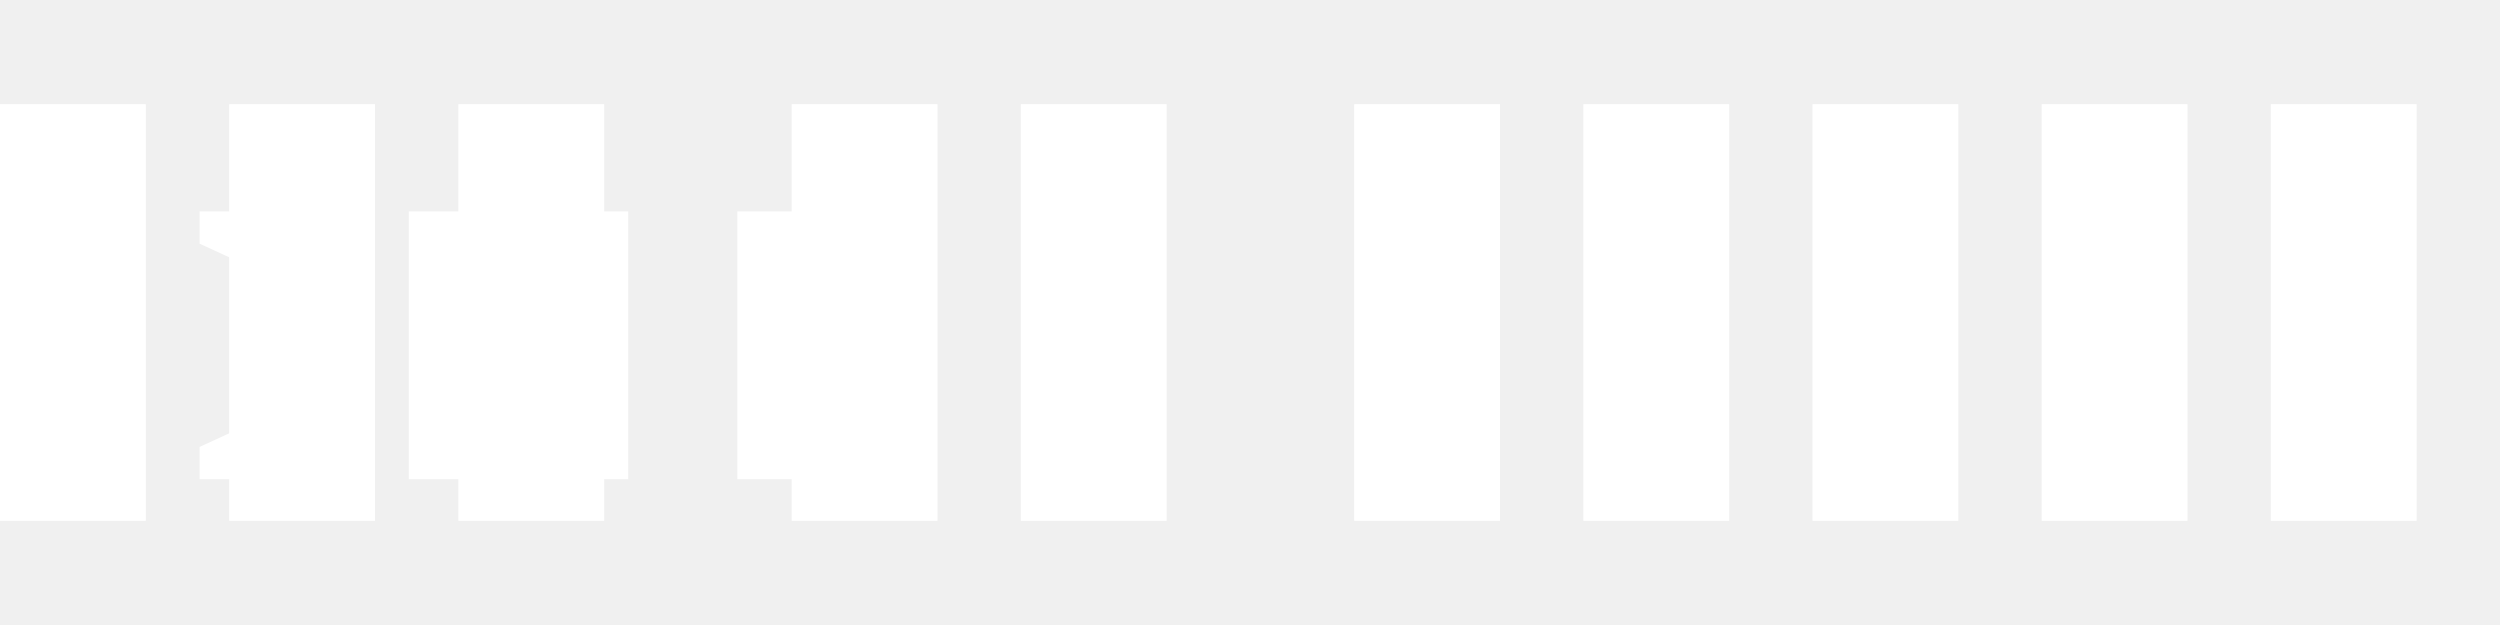
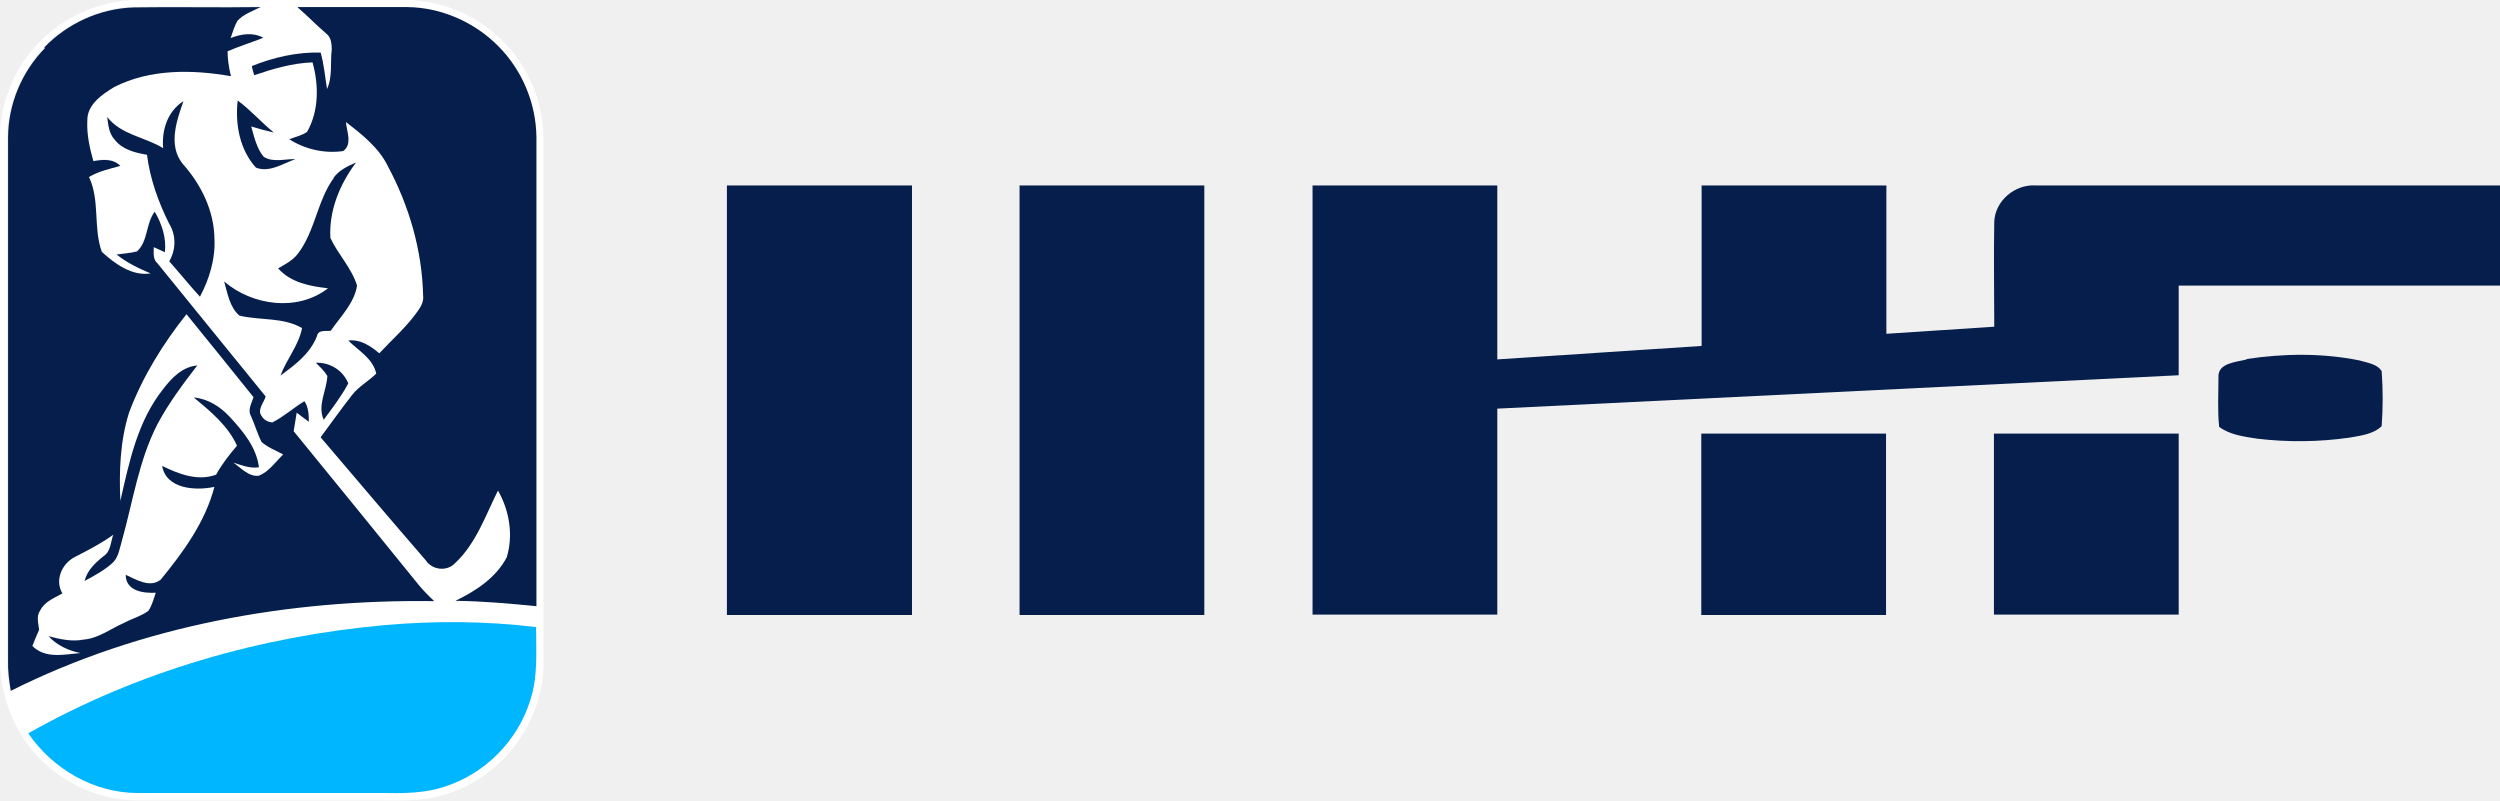
- <svg xmlns="http://www.w3.org/2000/svg" viewBox="0 0 240 60" role="img" aria-label="IIHF">
-   <rect width="240" height="60" fill="none" />
-   <g fill="#ffffff">
-     <rect x="0" y="10" width="14" height="40" />
-     <rect x="22" y="10" width="14" height="40" />
-     <rect x="44" y="10" width="14" height="40" />
-     <rect x="76" y="10" width="14" height="40" />
-     <rect x="98" y="10" width="14" height="40" />
-     <rect x="130" y="10" width="14" height="40" />
-     <rect x="152" y="10" width="14" height="40" />
-     <rect x="174" y="10" width="14" height="40" />
-     <rect x="196" y="10" width="14" height="40" />
-     <rect x="218" y="10" width="14" height="40" />
-   </g>
-   <text x="0" y="46" font-family="Barlow Condensed, Barlow, sans-serif" font-size="36" font-weight="700" letter-spacing="4" fill="#ffffff">
-     IIHF
-   </text>
+ <svg xmlns="http://www.w3.org/2000/svg" id="uuid-d6f9ee32-b7af-4986-bab7-976ddd1522ea" version="1.1" viewBox="0 0 741.5 237.3">
+   <defs>
+     <style>
+       .st0 {
+         fill: #fff;
+       }
+ 
+       .st1 {
+         fill: #051e4b;
+       }
+ 
+       .st2 {
+         fill: #00b7ff;
+       }
+     </style>
+   </defs>
+   <path class="st0" d="M39,0c26.6-.2,53.2,0,79.8,0,9.1-.2,18.3,2.6,25.6,8.1,10.3,7.5,16.7,19.9,16.8,32.7,0,52,0,104.1,0,156.1,0,17.3-12.3,33.6-28.8,38.6-7.3,2.5-15,1.8-22.6,1.9-23,0-46,0-69,0-12,0-23.8-5.8-31.4-15.1C3.3,214.8,0,205.3,0,195.8c0-51.7,0-103.4,0-155.1,0-11.4,5.2-22.5,13.6-30.1C20.6,4.4,29.6.6,39,0ZM13.1,14.1C6.3,21.1,2.2,30.9,2.1,40.7c0,51.7,0,103.3,0,155,0,3,.4,6.1.8,9.1,38.7-19.4,82.6-27.2,125.6-26.6-1.6-1.6-3.2-3.1-4.6-4.8-12.4-15.2-24.7-30.4-37.1-45.7.3-1.8.6-3.7.9-5.5,1.2.9,2.4,1.8,3.6,2.7,0-2.1,0-4.3-1.3-6.1-3.3,1.9-6.1,4.6-9.5,6.3-1.3,0-2.6-.7-3.2-1.9-1.4-1.9.7-3.9,1.2-5.8-10.7-13.1-21.3-26.3-32-39.5-1.4-1.2-1.1-3.2-1.1-4.8.8.4,2.5,1.1,3.3,1.5.5-4.3-.9-8.4-3-12-2.7,3.5-1.9,8.8-5.3,11.8-2,.5-4,.6-6,.9,3,2.4,6.5,4.1,10.1,5.6-5.5,1-10.6-2.8-14.5-6.4-2.6-7.1-.5-15.2-3.8-22.2,2.9-1.7,6.2-2.4,9.3-3.3-2.2-2.2-5.2-1.9-8-1.4-1-3.9-2-7.9-1.8-12-.1-4.8,4.4-7.8,8-10,10.6-5.4,23.1-5.2,34.6-3.2-.6-2.4-1-4.9-1-7.4,3.5-1.5,7.1-2.6,10.6-4-3.1-1.6-6.6-1.1-9.7.1.7-1.7,1.2-3.5,2-5.1,1.9-2,4.6-2.9,6.9-4.1-12.5.2-25,0-37.6.1-10,.3-19.7,4.7-26.6,11.9ZM88.3,2.1c2.9,2.5,5.6,5.3,8.5,7.8,1.4,1.1,1.6,3.1,1.6,4.7-.4,3.9.3,8-1.4,11.7-.6-3.6-.9-7.2-1.9-10.8-7-.1-14,1.4-20.4,4,.2.7.6,2,.7,2.7,5.6-1.9,11.3-3.6,17.3-3.8,1.8,6.7,1.9,14.4-1.6,20.6-1.6,1.1-3.6,1.5-5.3,2.2,4.7,3.1,10.5,4.4,16,3.5,2.8-2,1-5.9.8-8.6,4.8,3.7,9.8,7.6,12.5,13.2,6.3,11.8,10.1,24.9,10.4,38.3.2,1.6-.5,3-1.4,4.3-3.2,4.8-7.7,8.6-11.6,12.8-2.6-2.2-5.6-4.2-9.2-3.8,3.1,2.9,7.3,5.3,8.3,9.8-2.3,2.3-5.2,3.8-7.2,6.4-3.2,4.1-6.2,8.3-9.3,12.5,10.4,12.2,20.7,24.4,31.2,36.5,2,2.9,6.3,3.4,8.7.8,6.2-5.8,8.9-14.1,12.7-21.5,3.4,5.9,4.6,13.3,2.6,19.8-3.2,6.1-9.2,10.1-15.2,12.9,8,.1,16,.8,24,1.6V40.8c0-10-4.2-19.9-11.3-27-7-7.2-16.9-11.5-27-11.6-10.8,0-21.6,0-32.5,0h0ZM48.4,44c-5.5-3.2-12.4-3.9-16.5-9.2.3,2.3.5,4.9,2.2,6.7,2.3,2.9,6.1,3.9,9.6,4.5.9,7.2,3.4,14,6.6,20.5,2,3.4,1.9,7.7,0,11.1,3,3.5,6,7,9.1,10.5,2.8-5.3,4.7-11.2,4.3-17.2-.1-8.4-4-16.2-9.5-22.3-4.3-5.4-1.7-12.7.3-18.5-4.7,3-6.6,8.7-6,14ZM70.6,29.9c-.8,7,.6,14.5,5.4,19.9,3.9,1.6,8-1.1,11.7-2.5-3.1,0-6.7,1.1-9.4-.7-2.1-2.6-2.9-5.9-3.7-9,2.2.6,4.4,1.2,6.7,1.8-3.7-3-6.8-6.6-10.6-9.4ZM98.9,52.8c-4.9,6.8-5.5,15.8-10.6,22.4-1.5,2-3.8,3.2-5.9,4.4,3.8,4.2,9.5,5.3,14.8,5.9-9.1,7-22.4,5.2-30.8-2,1,3.5,1.7,7.5,4.5,10.1,6.1,1.5,12.9.5,18.6,3.7-.9,5.2-4.6,9.3-6.4,14.1,4.2-3.2,8.8-6.5,10.8-11.7.4-2.1,2.6-1.4,4.1-1.6,2.9-4.2,7-8.2,7.8-13.4-1.6-5.2-5.7-9.2-7.9-14.1-.4-8.1,2.8-16,7.6-22.4-2.5,1-5.1,2.2-6.7,4.6ZM93.6,107.6c1.2,1.3,2.5,2.5,3.4,3.9-.1,4.4-3,8.6-1.1,13,2.6-3.5,5.3-7,7.3-10.8-1.5-3.9-5.5-6.3-9.7-6.1ZM114.2,185.4c-36.9,3.4-73.4,13.9-105.8,32.1,7.2,10.6,19.5,17.6,32.4,17.7,24,.1,48,0,72,0,6.5,0,13.2.1,19.4-2,11.7-3.8,21.4-13.5,25-25.3,2.4-7,1.8-14.6,1.8-21.9-14.9-1.8-29.9-1.9-44.8-.6h0Z" />
+   <path class="st0" d="M55.3,93.2c6.6,8.2,13.2,16.3,19.8,24.5-.4,1.8-1.8,3.7-.8,5.5,1.2,2.6,1.9,5.3,3.2,7.8,1.9,1.6,4.3,2.5,6.4,3.7-2.2,2.2-4.2,5.1-7.2,6.3-3.1.4-5.3-2.3-7.6-3.9,2.5.8,4.9,1.8,7.6,1.4-.7-6-4.8-10.8-8.7-15-2.8-3-6.4-5.3-10.6-5.7,4.9,4.2,10.1,8.3,12.8,14.3-2.3,2.7-4.5,5.5-6.2,8.6-5.5,2-11.1-.2-16-2.6,1.2,6.9,10.1,7.4,15.5,6.2-2.7,10.5-9.1,19.3-15.9,27.5-3.2,2.6-7.3,0-10.4-1.4,0,4.8,5.2,5.6,8.9,5.3-.7,1.8-1.1,3.8-2.2,5.4-2.2,1.7-4.9,2.3-7.3,3.6-3.9,1.7-7.4,4.5-11.8,4.9-3.5.6-7.1-.1-10.5-1,2.5,2.7,5.9,4.3,9.5,5-4.8.4-10.5,1.8-14.3-2.1.6-1.6,1.3-3.2,2-4.8-.2-1.9-.9-3.9.3-5.7,1.3-2.6,4.2-3.6,6.6-5.1-2.3-4-.2-8.8,3.7-10.8,3.9-2,7.9-4,11.4-6.6-.7,2.2-.7,4.9-2.8,6.3-2.5,2-4.9,4.2-5.7,7.4,2.8-1.4,5.6-3,8.1-5.1,2-1.6,2.3-4.3,3-6.6,3.3-11.7,5-23.9,10.6-34.8,3.3-6.2,7.5-11.9,11.8-17.4-4.4.3-7.6,3.7-10.1,7-7.5,9.5-10.1,21.7-12.7,33.2-.4-8.8,0-17.8,2.6-26.3,3.9-10.6,10-20.2,17-29.1Z" />
+   <path class="st1" d="M13.1,14.1C20,6.9,29.7,2.5,39.7,2.2c12.5-.2,25,.1,37.6-.1-2.4,1.2-5.1,2.1-6.9,4.1-.9,1.6-1.4,3.4-2,5.1,3.1-1.2,6.6-1.8,9.7-.1-3.5,1.4-7.1,2.5-10.6,4,0,2.5.4,4.9,1,7.4-11.4-2-24-2.2-34.6,3.2-3.6,2.2-8.1,5.2-8,10-.2,4.1.7,8.1,1.8,12,2.8-.5,5.8-.8,8,1.4-3.2.9-6.5,1.6-9.3,3.3,3.3,7,1.2,15,3.8,22.2,3.8,3.5,9,7.3,14.5,6.4-3.6-1.5-7.1-3.2-10.1-5.6,2-.3,4-.4,6-.9,3.4-3,2.6-8.3,5.3-11.8,2.1,3.6,3.5,7.8,3,12-.8-.4-2.5-1.1-3.3-1.5,0,1.7-.3,3.6,1.1,4.8,10.7,13.1,21.3,26.3,32.1,39.5-.5,1.8-2.6,3.9-1.2,5.8.7,1.2,1.9,1.8,3.2,1.9,3.4-1.7,6.2-4.3,9.5-6.3,1.2,1.8,1.3,4,1.3,6.1-1.2-.9-2.4-1.8-3.6-2.7-.3,1.8-.6,3.7-.9,5.5,12.4,15.2,24.8,30.4,37.1,45.6,1.4,1.7,3,3.3,4.6,4.8-43.1-.6-86.9,7.2-125.6,26.6-.5-3-.9-6-.8-9.1,0-51.7,0-103.3,0-155,0-9.9,4.1-19.6,11-26.6h0ZM55.3,93.2c-7,8.8-13,18.5-17,29.1-2.7,8.5-3,17.5-2.6,26.3,2.6-11.5,5.1-23.7,12.7-33.2,2.5-3.3,5.7-6.6,10.1-7-4.3,5.6-8.5,11.2-11.8,17.4-5.6,10.9-7.3,23.1-10.6,34.8-.7,2.3-1,5-3,6.6-2.4,2.1-5.2,3.6-8,5.1.8-3.2,3.2-5.4,5.7-7.4,2.1-1.4,2-4.1,2.8-6.3-3.6,2.6-7.5,4.6-11.4,6.6-3.9,2-6,6.9-3.7,10.8-2.4,1.4-5.3,2.4-6.6,5.1-1.2,1.7-.5,3.8-.3,5.7-.7,1.6-1.4,3.2-2,4.8,3.9,3.9,9.5,2.5,14.3,2.1-3.6-.7-7-2.3-9.5-5,3.4.9,6.9,1.7,10.5,1,4.4-.4,7.9-3.2,11.8-4.9,2.4-1.3,5.1-2,7.3-3.6,1.1-1.6,1.6-3.6,2.2-5.4-3.7.2-8.9-.5-8.9-5.3,3.1,1.4,7.2,4,10.4,1.4,6.7-8.2,13.2-17.1,15.9-27.5-5.5,1.2-14.3.7-15.5-6.2,4.9,2.4,10.5,4.6,16,2.6,1.7-3.1,3.9-5.9,6.2-8.6-2.7-6-7.9-10.2-12.8-14.3,4.2.4,7.8,2.7,10.6,5.7,3.9,4.2,8,9.1,8.7,15-2.7.4-5.1-.6-7.6-1.4,2.3,1.6,4.6,4.3,7.6,3.9,3-1.2,4.9-4.1,7.2-6.3-2.2-1.2-4.6-2.1-6.4-3.7-1.3-2.5-2-5.2-3.2-7.8-1-1.8.3-3.8.8-5.5-6.6-8.2-13.2-16.4-19.8-24.5h0Z" />
+   <path class="st1" d="M88.3,2.1c10.8,0,21.6,0,32.5,0,10.1.1,20,4.5,27,11.6,7.1,7.1,11.2,17,11.3,27v139.1c-8-.8-16-1.5-24-1.6,6-2.9,12.1-6.9,15.2-12.9,2-6.5.8-13.9-2.6-19.8-3.7,7.4-6.5,15.7-12.7,21.5-2.4,2.6-6.8,2.1-8.7-.8-10.5-12.1-20.8-24.3-31.2-36.5,3.1-4.2,6.1-8.4,9.3-12.5,2-2.6,4.9-4.1,7.2-6.4-1-4.5-5.3-6.8-8.3-9.8,3.6-.4,6.6,1.6,9.2,3.8,3.9-4.2,8.3-8,11.6-12.8.9-1.3,1.6-2.7,1.4-4.3-.3-13.4-4.1-26.5-10.4-38.3-2.7-5.6-7.7-9.5-12.5-13.2.2,2.7,2,6.6-.8,8.6-5.5.8-11.3-.5-16-3.5,1.8-.7,3.8-1.1,5.3-2.2,3.5-6.2,3.5-13.8,1.6-20.6-5.9.2-11.7,1.9-17.3,3.8-.2-.7-.6-2-.7-2.7,6.5-2.6,13.4-4.2,20.4-4,1,3.5,1.3,7.2,1.9,10.8,1.7-3.7.9-7.8,1.4-11.7,0-1.6-.2-3.7-1.6-4.7-2.9-2.5-5.6-5.3-8.5-7.8Z" />
+   <path class="st1" d="M48.4,44c-.5-5.4,1.3-11,6-14-2,5.8-4.6,13-.3,18.5,5.5,6.1,9.4,14,9.5,22.3.3,6-1.5,11.9-4.3,17.2-3.1-3.4-6-7-9.1-10.5,2-3.4,2.1-7.7,0-11.1-3.2-6.4-5.7-13.3-6.6-20.5-3.5-.6-7.3-1.5-9.6-4.5-1.7-1.8-1.9-4.4-2.2-6.7,4.1,5.3,11.1,5.9,16.5,9.2Z" />
+   <path class="st1" d="M70.6,29.9c3.8,2.8,6.9,6.4,10.6,9.4-2.2-.5-4.4-1.1-6.7-1.8.9,3.1,1.6,6.5,3.7,9,2.8,1.8,6.3.6,9.4.7-3.7,1.3-7.8,4.1-11.7,2.5-4.8-5.3-6.2-12.9-5.4-19.9Z" />
+   <path class="st1" d="M98.9,52.8c1.6-2.3,4.2-3.5,6.7-4.6-4.8,6.4-8.1,14.3-7.6,22.4,2.3,4.9,6.3,8.9,7.9,14.1-.8,5.2-4.9,9.2-7.8,13.4-1.5.2-3.7-.4-4.1,1.6-2,5.2-6.5,8.5-10.8,11.7,1.8-4.9,5.4-8.9,6.4-14.1-5.7-3.3-12.5-2.2-18.6-3.7-2.9-2.5-3.5-6.6-4.5-10.1,8.4,7.2,21.8,9,30.8,2-5.4-.6-11.1-1.7-14.8-5.9,2.1-1.2,4.4-2.4,5.9-4.4,5.1-6.7,5.7-15.7,10.6-22.4Z" />
+   <path class="st1" d="M215.6,55h54.9v127.4c-18.3,0-36.6,0-54.9,0,0-42.5,0-84.9,0-127.4h0Z" />
+   <path class="st1" d="M302.5,55c18.2,0,36.5,0,54.7,0,0,42.5,0,84.9,0,127.4-18.3,0-36.5,0-54.8,0V55h0Z" />
+   <path class="st1" d="M389.3,55c18.2,0,36.5,0,54.8,0,0,17.2,0,34.4,0,51.6,20.2-1.3,40.4-2.7,60.6-4,0-15.9,0-31.7,0-47.6h54.8c0,14.7,0,29.3,0,44,10.7-.7,21.3-1.4,32-2.1,0-10.4-.2-20.7,0-31.1.2-6.2,6.1-11.2,12.3-10.8,45.9,0,91.8,0,137.8,0,0,9.9,0,19.8,0,29.7-31.8,0-63.6,0-95.4,0,0,8.9,0,17.7,0,26.6-67.4,3.3-134.8,6.6-202.1,9.9,0,20.4,0,40.7,0,61.1-18.3,0-36.5,0-54.8,0V55h0Z" />
+   <path class="st1" d="M666.3,106.5c11.1-1.7,22.5-1.8,33.5.4,2.2.7,5.3,1,6.6,3.2.4,5.4.4,10.9,0,16.3-2.5,2.4-6.2,2.8-9.5,3.4-9.1,1.3-18.4,1.4-27.5.3-3.8-.6-8-1.1-11.2-3.5-.5-4.9-.2-9.9-.2-14.8-.2-4.2,5.4-4.4,8.4-5.2Z" />
+   <path class="st1" d="M93.6,107.6c4.2-.2,8.1,2.2,9.7,6.1-2,3.8-4.7,7.3-7.3,10.8-1.9-4.4.9-8.6,1.1-13-.9-1.5-2.2-2.7-3.4-3.9Z" />
+   <path class="st1" d="M504.6,128.6c18.2,0,36.5,0,54.8,0,0,17.9,0,35.8,0,53.8-18.2,0-36.5,0-54.8,0,0-17.9,0-35.8,0-53.8Z" />
+   <path class="st1" d="M591.4,128.6c18.2,0,36.5,0,54.8,0,0,17.9,0,35.8,0,53.7-18.2,0-36.5,0-54.8,0,0-17.9,0-35.8,0-53.7Z" />
+   <path class="st2" d="M114.2,185.4c14.9-1.3,30-1.2,44.8.6,0,7.3.6,14.8-1.8,21.9-3.7,11.8-13.3,21.5-25,25.3-6.2,2.2-12.9,2.1-19.4,2-24,0-48,0-72,0-12.9,0-25.2-7.1-32.4-17.7,32.3-18.3,68.9-28.8,105.8-32.1h0Z" />
</svg>
